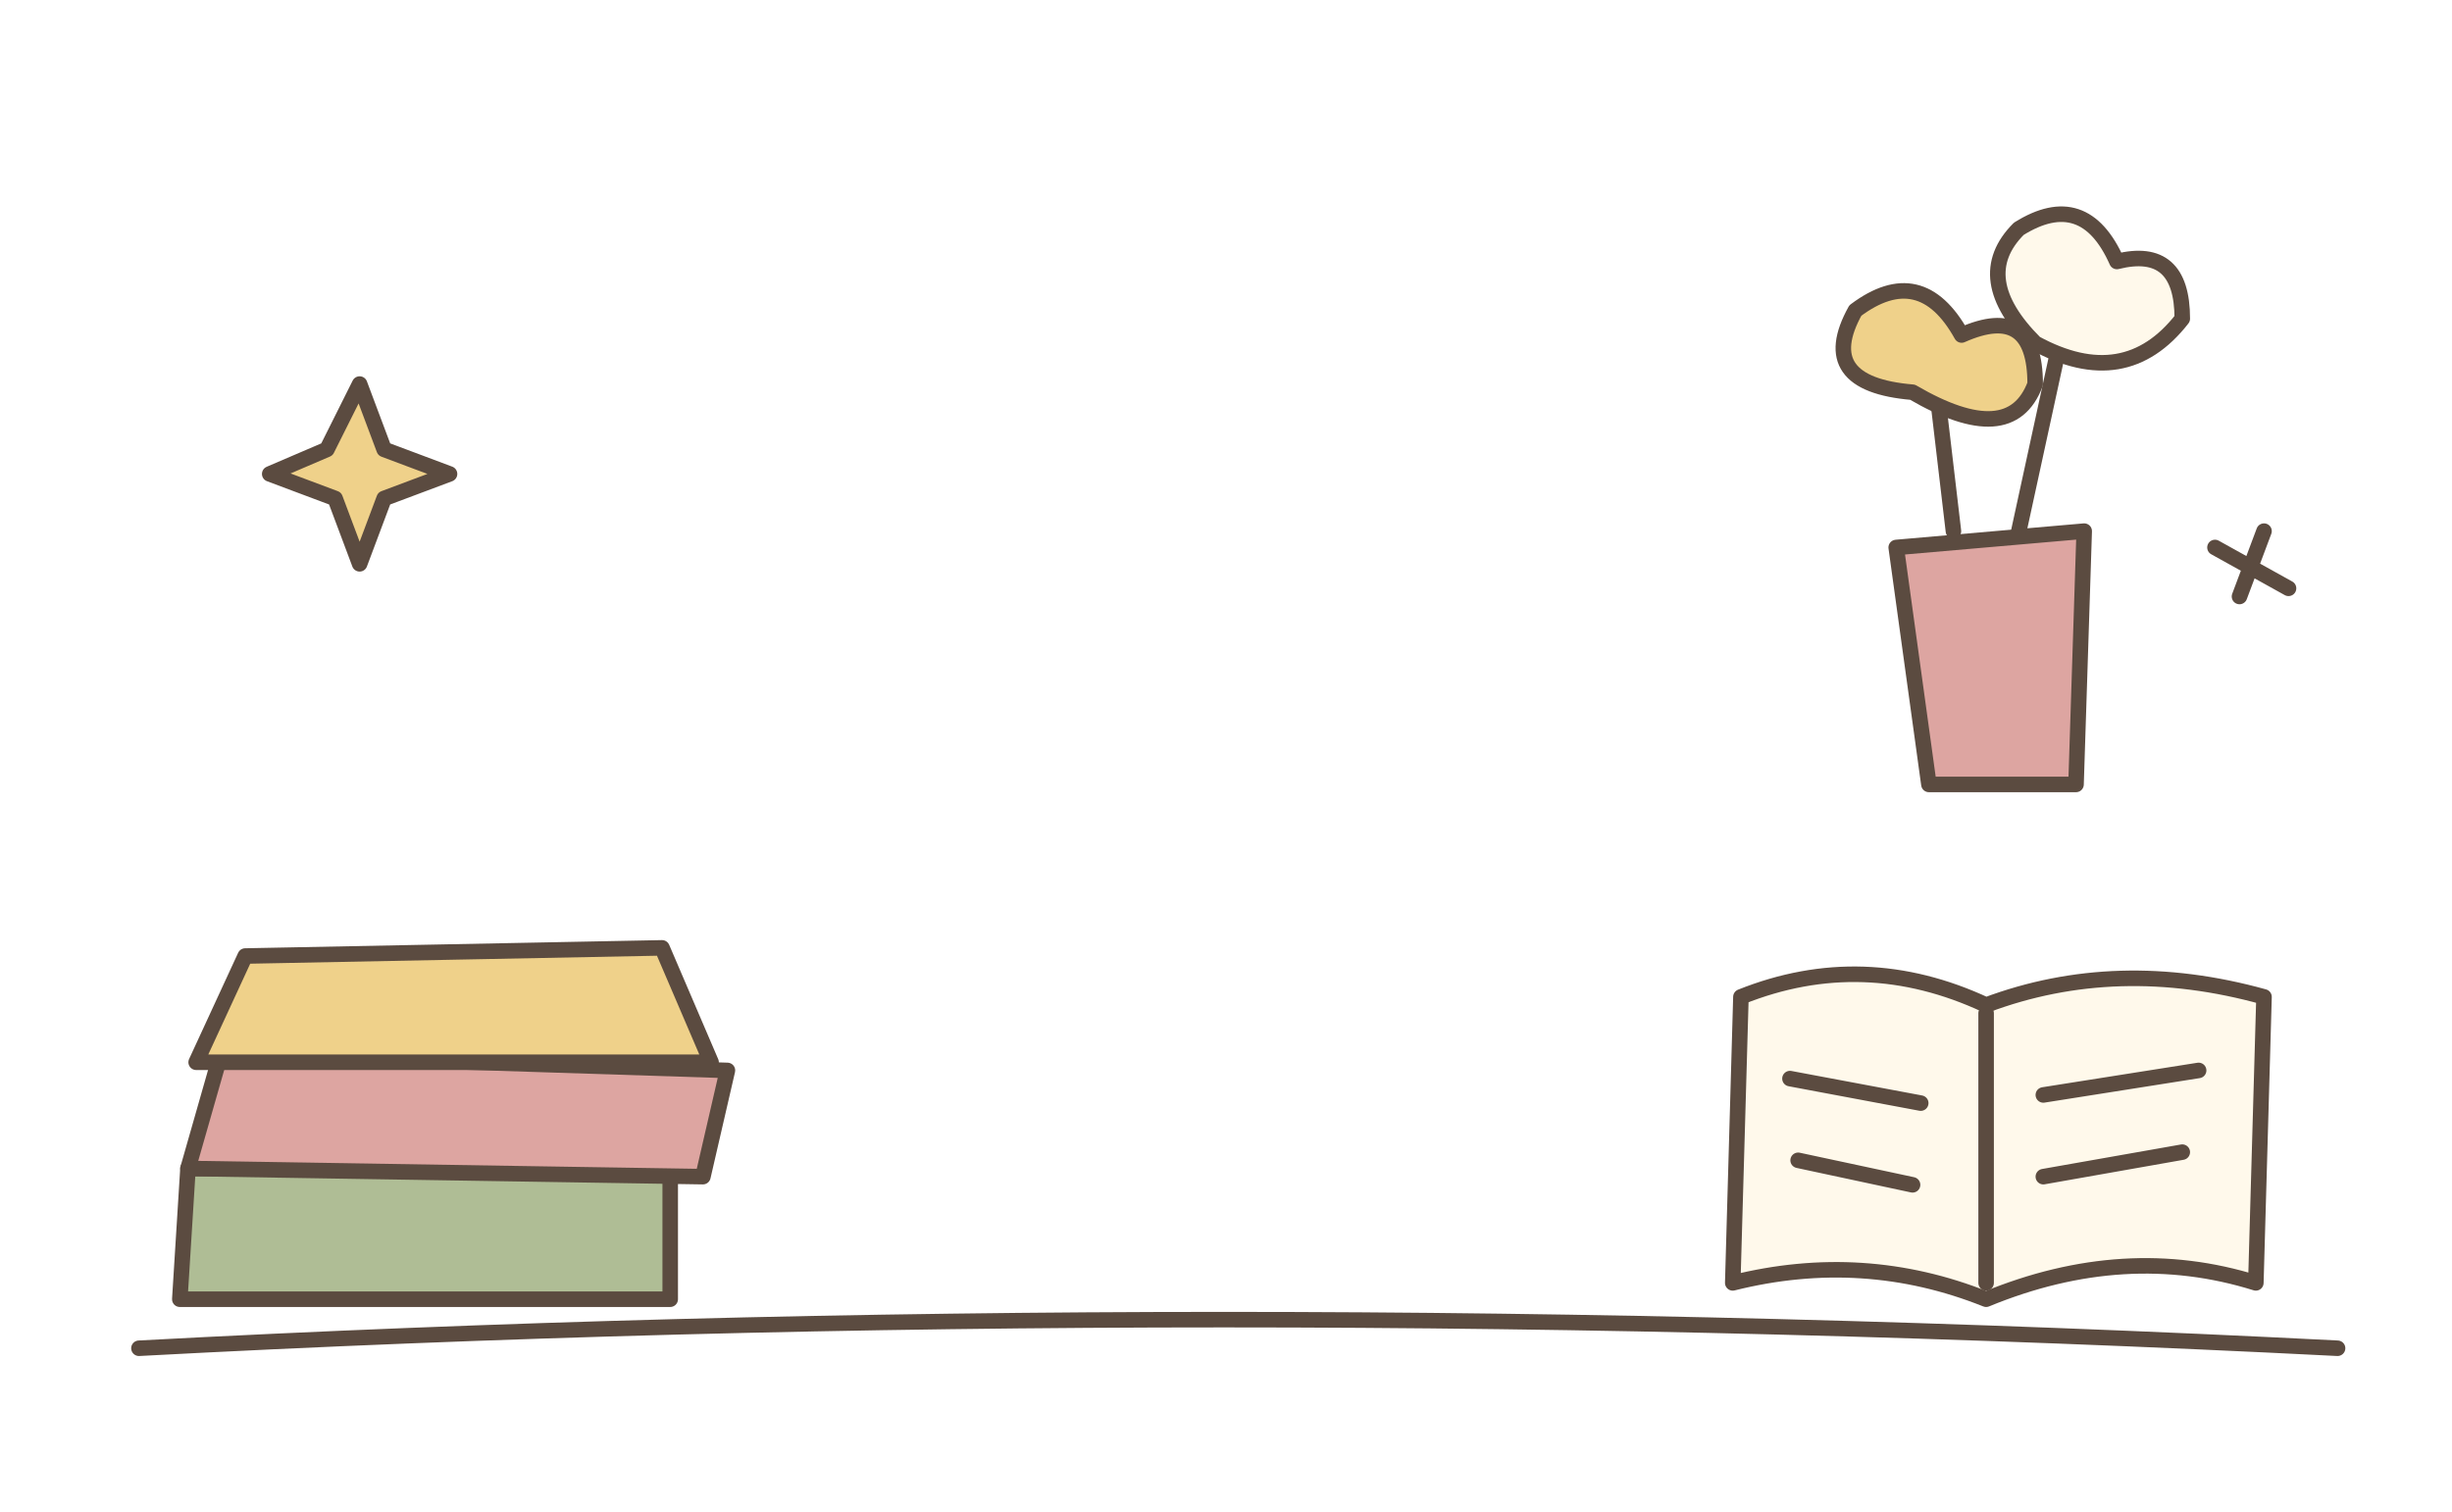
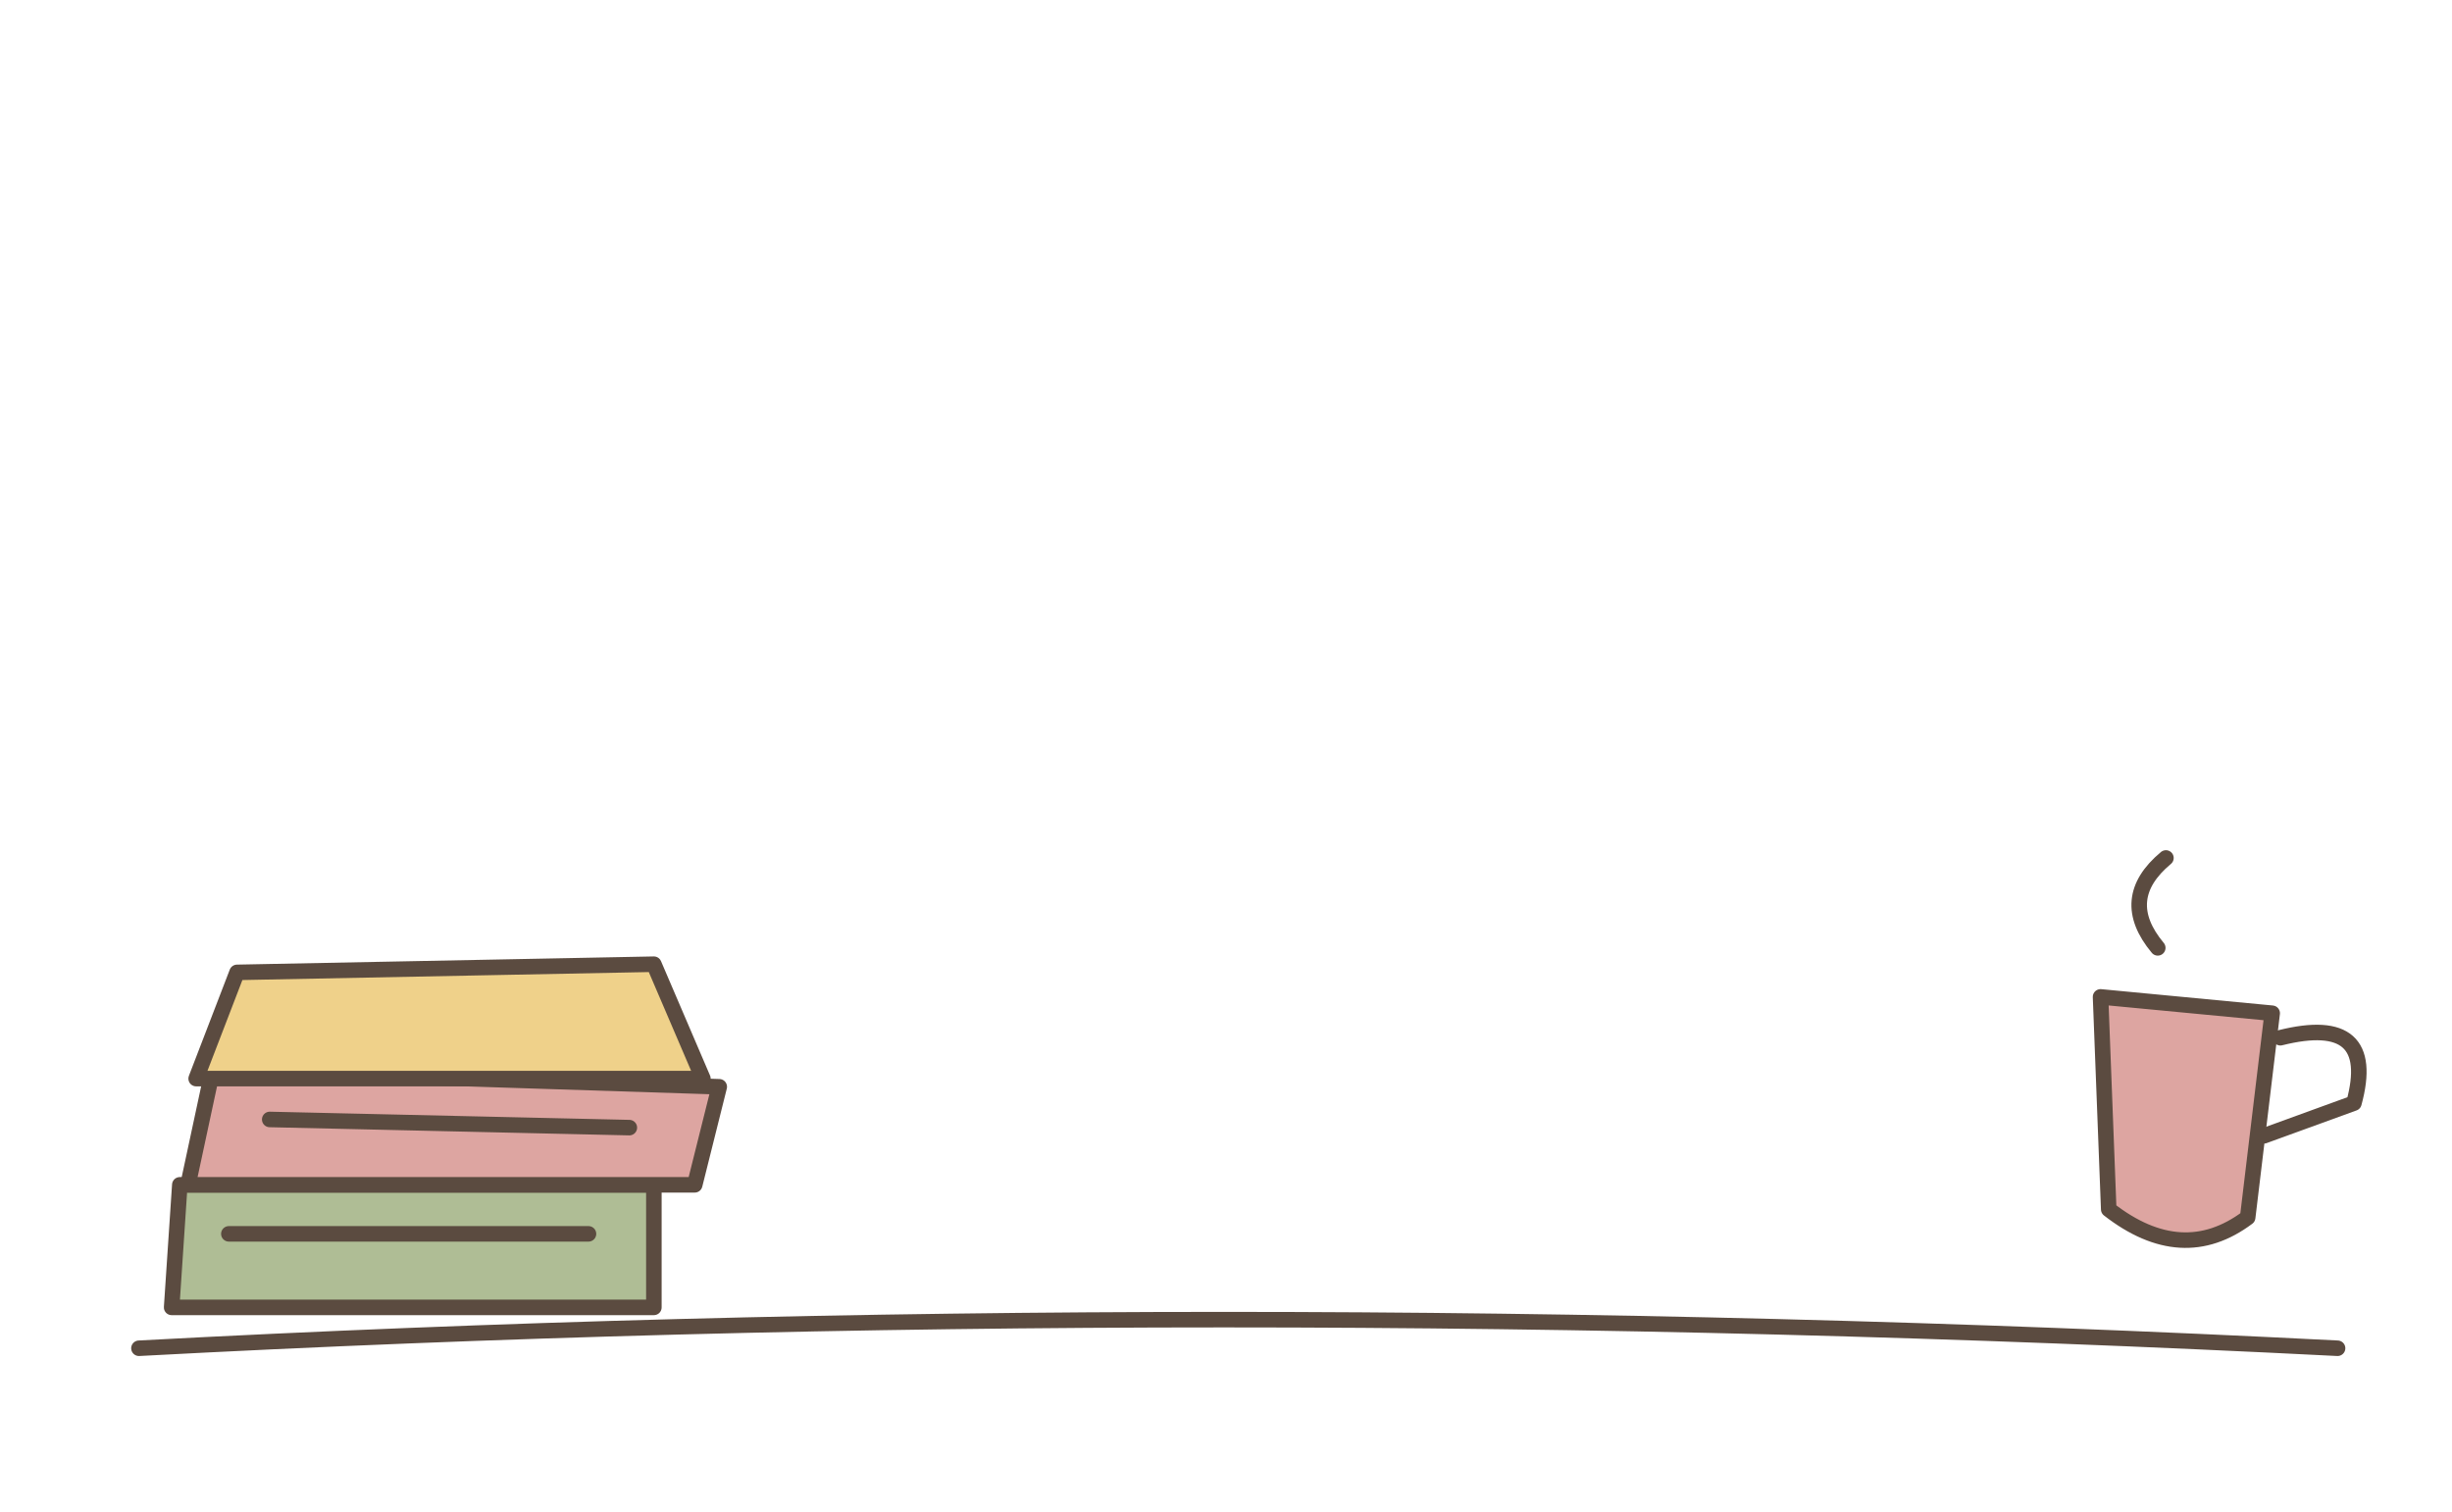
<svg xmlns="http://www.w3.org/2000/svg" width="300" height="185" viewBox="0 0 300 185">
  <g stroke="#5b4b40" stroke-width="1.9" stroke-linecap="round" stroke-linejoin="round">
    <path d="M17 165 Q148 158 286 165" fill="none" />
-     <path d="M23 143 L82 143 L82 159 L22 159Z" fill="#afbd95" />
-     <path d="M27 129 L89 131 L86 144 L23 143Z" fill="#dda5a1" />
-     <path d="M30 117 L81 116 L87 130 L24 130Z" fill="#efd18a" />
-     <path d="M213 122 Q228 116 243 123 Q259 117 277 122 L276 157 Q260 152 243 159 Q228 153 212 157Z" fill="#fff9eb" />
-     <path d="M243 124 L243 157 M219 132 L235 135 M220 142 L234 145 M250 134 L269 131 M250 144 L267 141" fill="none" />
-     <path d="M236 96 L232 67 L255 65 L254 96Z" fill="#dda5a1" />
-     <path d="M239 65 L237 48 M247 65 L252 42" fill="none" />
-     <path d="M234 48 Q222 47 227 38 Q235 32 240 41 Q249 37 249 47 Q246 55 234 48Z" fill="#efd18a" />
-     <path d="M249 42 Q241 34 247 28 Q255 23 259 32 Q267 30 267 39 Q260 48 249 42Z" fill="#fff9eb" />
-     <path d="M40 55 L44 47 L47 55 L55 58 L47 61 L44 69 L41 61 L33 58Z" fill="#efd18a" />
-     <path d="M274 73 L277 65 M271 67 L280 72" fill="none" />
+     <path d="M22 145 L80 145 L80 160 L21 160Z" fill="#afbd95" />
+     <path d="M26 131 L88 133 L85 145 L23 145Z" fill="#dda5a1" />
+     <path d="M29 119 L80 118 L86 132 L24 132Z" fill="#efd18a" />
+     <path d="M28 151 L72 151 M33 137 L77 138" fill="none" />
+     <path d="M257 122 L278 124 L275 149 Q267 155 258 148Z" fill="#dda5a1" />
+     <path d="M279 127 Q291 124 288 135 L277 139 M264 116 Q259 110 265 105" fill="none" />
  </g>
</svg>
